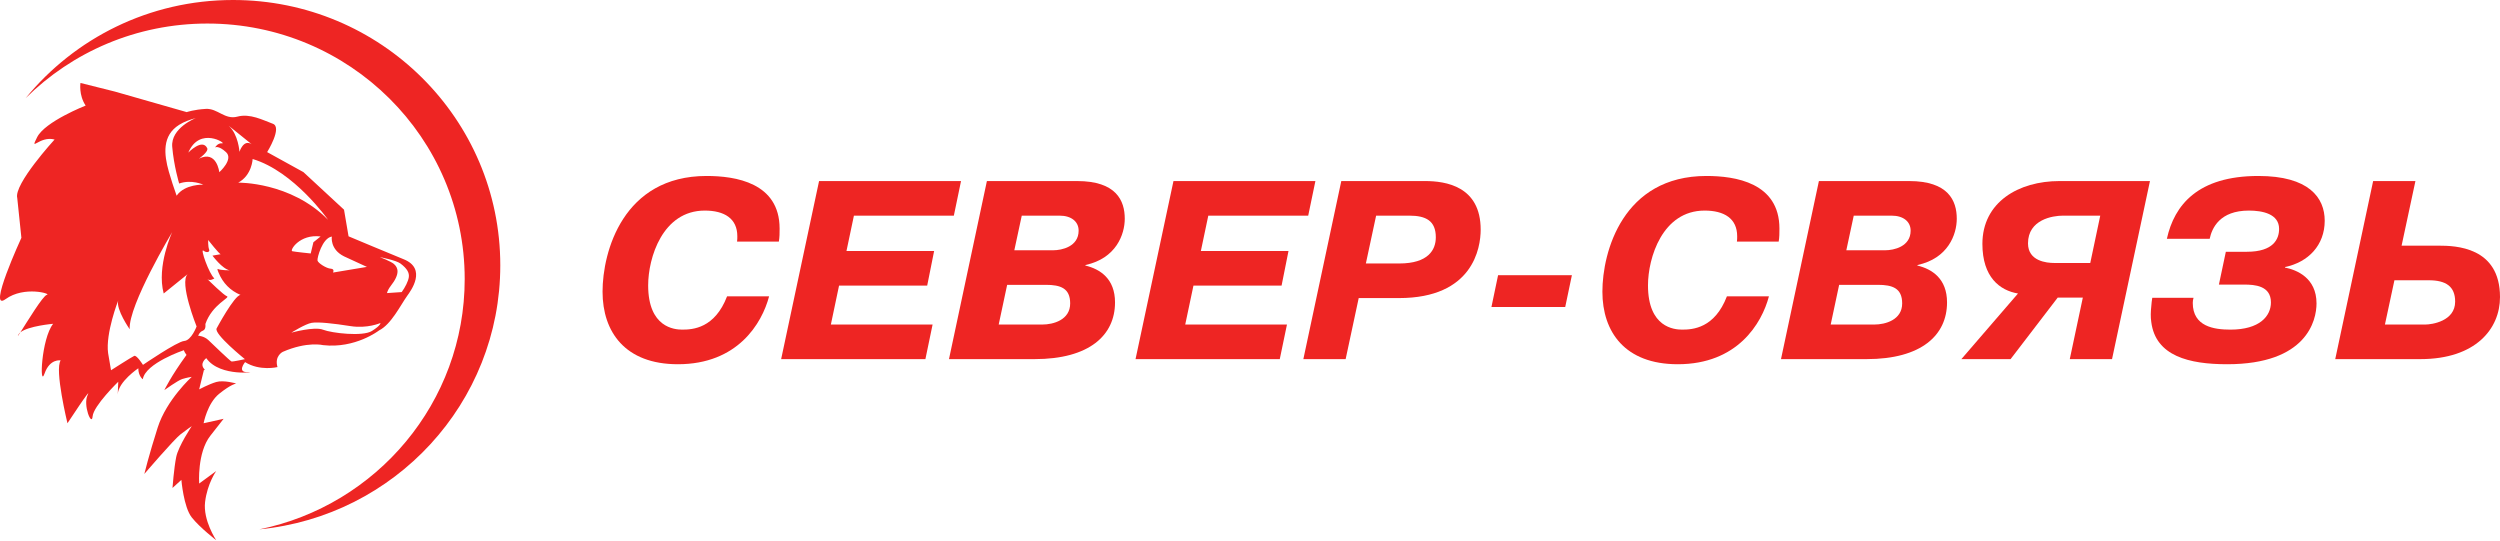
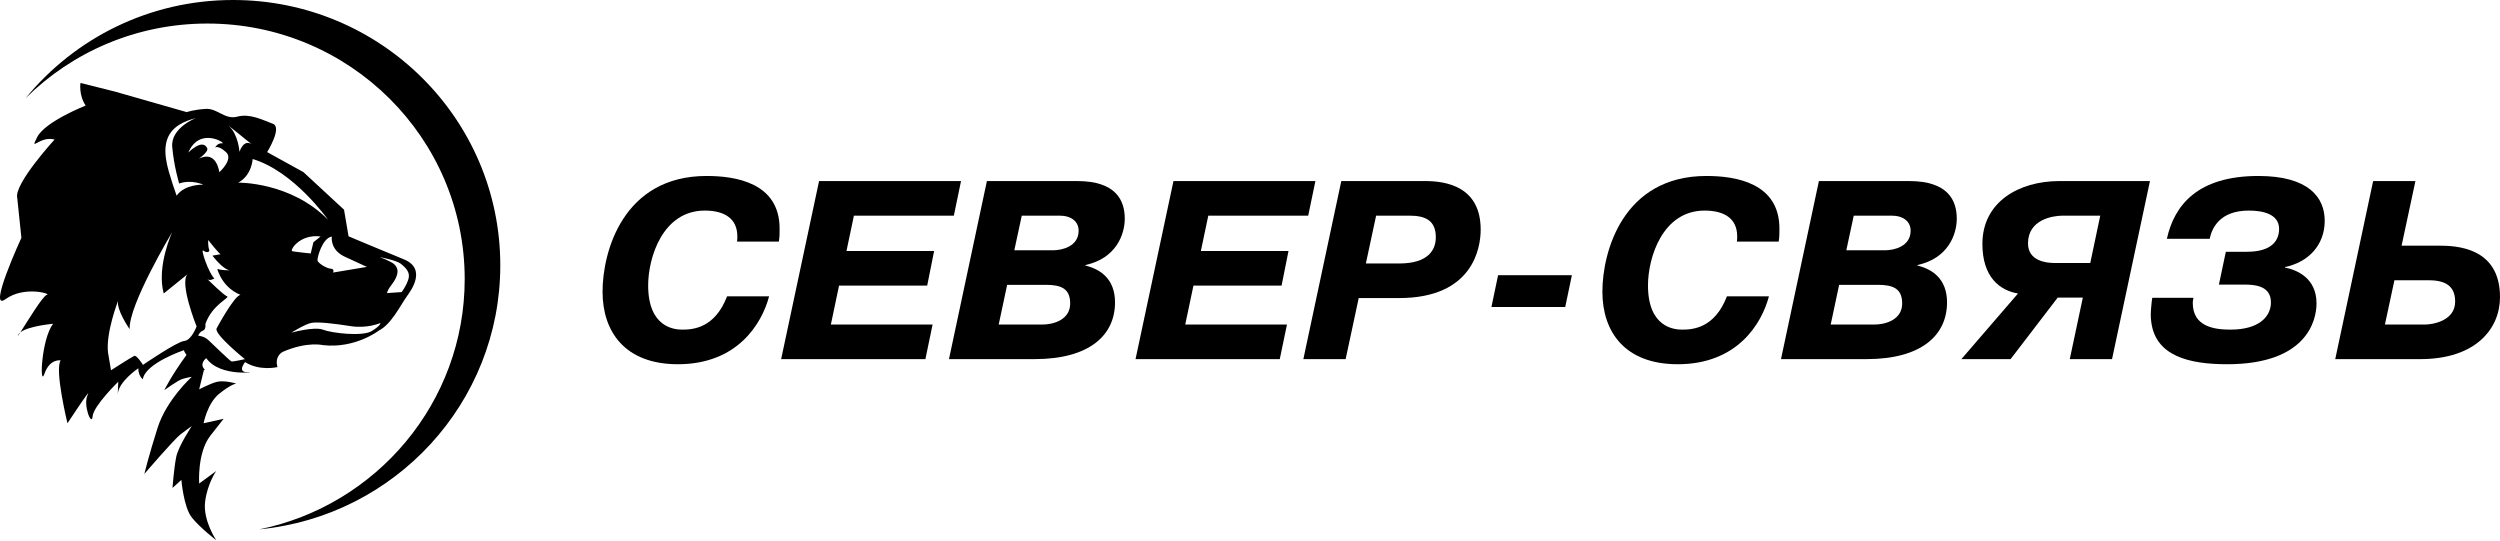
<svg xmlns="http://www.w3.org/2000/svg" width="199" height="43" viewBox="0 0 199 43" fill="none">
-   <path fill-rule="evenodd" clip-rule="evenodd" d="M56.244 14.007C49.594 14.007 47.963 20.041 47.963 23.22C47.963 26.419 49.758 28.993 53.959 28.993C58.712 28.993 60.649 25.751 61.221 23.586H57.876C56.896 26.138 55.142 26.238 54.306 26.238C53.694 26.238 51.594 26.077 51.594 22.715C51.594 20.526 52.736 16.762 56.1 16.762C57.651 16.762 58.691 17.388 58.691 18.806C58.691 18.949 58.691 19.09 58.67 19.23H61.996C62.057 18.888 62.057 18.543 62.057 18.198C62.057 14.533 58.528 14.007 56.244 14.007Z" fill="#EE2523" />
-   <path fill-rule="evenodd" clip-rule="evenodd" d="M74.234 25.834H66.137L66.789 22.733H73.805L74.356 19.981H67.379L67.972 17.166H75.926L76.498 14.412H65.198L62.179 28.586H73.662L74.234 25.834Z" fill="#EE2523" />
-   <path fill-rule="evenodd" clip-rule="evenodd" d="M80.169 22.673H83.25C84.412 22.673 85.186 22.937 85.186 24.152C85.186 25.47 83.841 25.834 82.963 25.834H79.496L80.169 22.673ZM81.332 17.166H84.35C85.267 17.166 85.859 17.631 85.859 18.361C85.859 19.637 84.513 19.921 83.841 19.921L80.74 19.921L81.332 17.166ZM82.351 28.586C86.716 28.586 88.756 26.683 88.756 24.071C88.756 22.188 87.572 21.419 86.39 21.136L86.409 21.093C88.838 20.569 89.531 18.663 89.531 17.409C89.531 15.971 88.857 14.412 85.737 14.412H78.557L75.539 28.586H82.351Z" fill="#EE2523" />
-   <path fill-rule="evenodd" clip-rule="evenodd" d="M102.442 25.834H94.344L94.999 22.733H102.014L102.564 19.981H95.588L96.18 17.166H104.134L104.706 14.412H93.408L90.389 28.586H101.87L102.442 25.834Z" fill="#EE2523" />
-   <path fill-rule="evenodd" clip-rule="evenodd" d="M109.539 17.166H112.192C113.497 17.166 114.291 17.571 114.291 18.888C114.291 19.88 113.701 20.973 111.375 20.973L108.723 20.973L109.539 17.166ZM107.113 28.586L108.153 23.727H111.355C117.25 23.727 117.862 19.738 117.862 18.281C117.862 14.816 115.067 14.412 113.436 14.412H106.767L103.747 28.586H107.113Z" fill="#EE2523" />
-   <path fill-rule="evenodd" clip-rule="evenodd" d="M125.123 21.904H119.248L118.719 24.436H124.592L125.123 21.904Z" fill="#EE2523" />
-   <path fill-rule="evenodd" clip-rule="evenodd" d="M141.583 19.23C141.643 18.888 141.643 18.543 141.643 18.198C141.643 14.533 138.116 14.007 135.832 14.007C129.182 14.007 127.551 20.041 127.551 23.22C127.551 26.419 129.344 28.993 133.548 28.993C138.298 28.993 140.237 25.751 140.808 23.586H137.463C136.484 26.138 134.731 26.238 133.894 26.238C133.28 26.238 131.18 26.077 131.18 22.715C131.181 20.526 132.323 16.762 135.688 16.762C137.238 16.762 138.279 17.388 138.279 18.806C138.279 18.949 138.279 19.09 138.259 19.23H141.583Z" fill="#EE2523" />
-   <path fill-rule="evenodd" clip-rule="evenodd" d="M150.068 19.921H146.967L147.558 17.166H150.578C151.496 17.166 152.086 17.631 152.086 18.361C152.086 19.637 150.74 19.921 150.068 19.921ZM149.191 25.834H145.723L146.396 22.673H149.476C150.639 22.673 151.413 22.937 151.413 24.152C151.413 25.47 150.068 25.834 149.191 25.834ZM151.964 14.412H144.785L141.767 28.586H148.578C152.944 28.586 154.984 26.683 154.984 24.071C154.984 22.188 153.801 21.419 152.619 21.136L152.637 21.093C155.065 20.569 155.759 18.663 155.759 17.409C155.759 15.971 155.085 14.412 151.964 14.412Z" fill="#EE2523" />
-   <path fill-rule="evenodd" clip-rule="evenodd" d="M164.203 17.166H167.18L166.385 20.933H163.51C162.918 20.933 161.429 20.792 161.429 19.373C161.429 17.47 163.407 17.166 164.203 17.166ZM160.042 28.586L163.795 23.687H165.794L164.754 28.586H168.118L171.137 14.412H163.938C160.675 14.412 157.799 16.092 157.799 19.413C157.799 22.065 159.185 23.12 160.632 23.363L156.125 28.586H160.042Z" fill="#EE2523" />
-   <path fill-rule="evenodd" clip-rule="evenodd" d="M177.276 28.993C183.621 28.993 184.395 25.508 184.395 24.152C184.395 22.108 182.804 21.48 181.886 21.297V21.256C183.743 20.872 185.047 19.516 185.047 17.571C185.048 15.728 183.783 14.007 179.766 14.007C174.952 14.007 173.075 16.317 172.483 19.009H175.89C176.074 18.138 176.704 16.762 179.01 16.762C180.093 16.762 181.416 17.023 181.416 18.22C181.416 19.009 180.988 20.041 178.849 20.041H177.177L176.625 22.653H178.644C179.46 22.653 180.766 22.733 180.766 24.071C180.766 25.164 179.868 26.238 177.543 26.238C176.237 26.238 174.544 25.995 174.544 24.111C174.544 23.969 174.564 23.848 174.605 23.707H171.32C171.279 23.93 171.259 24.174 171.241 24.395C171.199 24.801 171.178 25.226 171.241 25.631C171.586 28.345 174.258 28.993 177.276 28.993Z" fill="#EE2523" />
-   <path fill-rule="evenodd" clip-rule="evenodd" d="M193.042 25.834H189.84L190.596 22.309H193.33C194.696 22.309 195.43 22.796 195.43 24.011C195.43 25.57 193.573 25.834 193.042 25.834ZM194.125 19.555H191.167L192.268 14.412H188.902L185.885 28.586H192.657C197.061 28.586 199 26.176 199 23.647C199 19.637 195.43 19.555 194.125 19.555Z" fill="#EE2523" />
-   <path fill-rule="evenodd" clip-rule="evenodd" d="M1.451 26.66C1.374 26.825 1.453 26.718 1.621 26.455C1.544 26.517 1.483 26.587 1.451 26.66Z" fill="#EE2523" />
-   <path fill-rule="evenodd" clip-rule="evenodd" d="M18.426 28.772C18.315 28.735 16.937 27.407 16.594 27.078C16.249 26.744 15.774 26.722 15.774 26.722C15.774 26.722 15.88 26.419 16.151 26.32C16.421 26.221 16.348 25.793 16.348 25.793C16.891 24.219 18.37 23.684 18.065 23.582C17.799 23.49 16.676 22.379 16.506 22.214C16.703 22.401 17.064 22.163 17.064 22.163C16.635 21.797 15.917 19.737 16.191 19.949C16.462 20.161 16.733 20.066 16.643 19.846C16.554 19.627 16.569 19.103 16.569 19.103C16.569 19.103 17.472 20.253 17.573 20.234C17.494 20.249 16.912 20.348 16.912 20.348C16.912 20.348 17.694 21.41 18.288 21.519C18.288 21.519 17.531 21.516 17.356 21.413C17.236 21.347 17.392 21.691 17.407 21.724C17.744 22.529 18.33 23.135 19.146 23.476C18.654 23.509 17.245 26.137 17.245 26.137C16.999 26.576 19.494 28.589 19.494 28.589C19.494 28.589 18.536 28.802 18.426 28.772ZM14.667 27.14C14.1 27.183 11.381 29.043 11.381 29.043C11.381 29.043 10.879 28.241 10.684 28.329C10.489 28.413 8.837 29.471 8.837 29.471L8.605 28.106C8.389 26.532 9.41 23.918 9.41 23.918C9.216 24.628 10.323 26.206 10.323 26.206C10.208 24.303 13.713 18.466 13.713 18.466C13.713 18.466 12.447 21.175 13.03 23.362L14.939 21.819C14.242 22.485 15.649 25.986 15.649 25.986C15.649 25.986 15.236 27.096 14.667 27.14ZM14.264 9.934C14.664 9.682 15.14 9.517 15.595 9.396C15.595 9.396 13.582 10.176 13.709 11.687C13.836 13.199 14.261 14.608 14.261 14.608C15.247 14.261 16.185 14.7 16.185 14.7C16.185 14.7 14.709 14.638 14.059 15.579C13.834 14.945 13.624 14.308 13.44 13.664C13.05 12.291 12.889 10.791 14.264 9.934ZM17.692 11.409C17.319 11.365 17.12 11.739 17.12 11.739C17.12 11.739 17.373 11.541 17.993 12.112C18.615 12.683 17.456 13.708 17.456 13.708C17.456 13.708 17.255 11.922 15.832 12.632C15.832 12.632 16.63 12.075 16.493 11.794C16.104 10.988 14.987 12.148 14.987 12.148C15.9 10.022 18.064 11.45 17.692 11.409ZM20.033 11.482C19.381 11.047 19.062 12.086 19.062 12.086C19.062 12.086 18.976 10.699 18.213 10.022C18.053 9.879 20.033 11.482 20.033 11.482ZM26.114 17.497C23.138 14.462 18.964 14.539 18.964 14.539C20.065 13.938 20.11 12.657 20.11 12.657C23.42 13.646 26.114 17.497 26.114 17.497ZM27.388 20.407L29.205 21.245L26.508 21.695C26.508 21.695 26.67 21.41 26.327 21.387C25.983 21.369 25.307 20.937 25.272 20.736C25.238 20.531 25.649 18.957 26.413 18.829C26.413 18.829 26.245 19.843 27.388 20.407ZM31.867 20.97C32.434 21.39 32.587 21.737 32.542 22.061C32.495 22.394 32.255 22.86 31.977 23.249L30.803 23.33C30.848 23.159 30.94 22.967 31.105 22.757C31.878 21.776 31.685 21.296 31.349 21.007C31.115 20.805 30.236 20.465 30.236 20.465C30.236 20.465 31.524 20.716 31.867 20.97ZM25.523 18.822L24.947 19.283L24.733 20.176C24.733 20.176 23.481 20.048 23.263 19.997C23.043 19.942 23.838 18.613 25.523 18.822ZM29.604 26.346C28.871 26.807 26.415 26.517 25.714 26.246C25.015 25.972 23.191 26.481 23.191 26.481C23.191 26.481 24.301 25.782 24.81 25.697C25.319 25.61 26.544 25.745 27.89 25.957C29.235 26.173 30.282 25.712 30.282 25.712C30.282 25.712 30.336 25.888 29.604 26.346ZM19.747 29.618C18.816 29.673 19.508 28.823 19.508 28.823C20.681 29.563 22.087 29.219 22.087 29.219C21.83 28.329 22.509 28.007 22.509 28.007C24.456 27.158 25.722 27.473 25.722 27.473C28.285 27.766 30.173 26.302 30.173 26.302C31.139 25.829 31.901 24.257 32.422 23.534C32.69 23.163 34.014 21.39 32.129 20.635C31.246 20.282 27.745 18.811 27.745 18.811L27.384 16.691L24.152 13.7L21.265 12.108C21.265 12.108 22.498 10.132 21.716 9.85C20.936 9.564 19.899 9.012 18.899 9.283C17.898 9.557 17.32 8.613 16.386 8.668C15.452 8.719 14.861 8.924 14.861 8.924L9.139 7.288L6.405 6.603C6.405 6.603 6.255 7.562 6.817 8.404C6.817 8.404 3.581 9.674 2.955 10.923C2.331 12.171 3.141 10.787 4.346 11.105C4.346 11.105 1.081 14.667 1.373 15.761L1.703 18.928C1.703 18.928 -1.047 24.896 0.442 23.812C1.933 22.732 4.139 23.399 3.732 23.468C3.427 23.52 2.124 25.672 1.621 26.455C2.261 25.943 4.23 25.774 4.23 25.774C3.283 26.975 3.124 30.95 3.545 29.738C3.967 28.523 4.831 28.688 4.831 28.688C4.324 29.398 5.37 33.691 5.37 33.691C5.37 33.691 7.365 30.654 6.975 31.444C6.588 32.239 7.305 33.988 7.371 33.146C7.437 32.304 9.413 30.386 9.413 30.386C9.413 30.386 9.388 31.016 9.373 31.393C9.413 30.386 11.009 29.314 11.009 29.314C11.01 29.94 11.367 30.189 11.367 30.189C11.567 28.907 14.636 27.875 14.636 27.875C14.673 28 14.757 28.132 14.854 28.263L14.844 28.256C13.612 29.94 13.081 31.053 13.081 31.053C13.081 31.053 14.143 30.291 14.496 30.174C14.851 30.057 15.263 29.998 15.263 29.998C15.263 29.998 13.258 31.814 12.55 34.039C11.842 36.265 11.488 37.729 11.488 37.729C11.488 37.729 13.848 34.976 14.378 34.567C14.909 34.156 15.263 33.922 15.263 33.922C15.263 33.922 14.202 35.504 14.025 36.382C13.848 37.261 13.73 38.842 13.73 38.842L14.438 38.197C14.438 38.197 14.614 40.364 15.263 41.184C15.912 42.005 17.21 43 17.21 43C17.21 43 16.148 41.419 16.325 39.955C16.502 38.49 17.21 37.495 17.21 37.495L15.853 38.49C15.853 38.49 15.686 36.031 16.743 34.684C17.8 33.337 17.8 33.337 17.8 33.337L16.207 33.691C16.207 33.691 16.502 32.106 17.446 31.345C18.39 30.584 18.803 30.526 18.803 30.526C18.803 30.526 17.8 30.233 17.21 30.408C16.62 30.584 15.853 30.994 15.853 30.994L16.232 29.449C16.306 29.475 16.334 29.464 16.252 29.369C15.86 28.915 16.419 28.508 16.419 28.508C17.525 30.09 20.681 29.563 19.747 29.618Z" fill="#EE2523" />
-   <path fill-rule="evenodd" clip-rule="evenodd" d="M18.551 0C11.884 0 5.94 3.049 2.04 7.815C5.746 4.143 10.859 1.874 16.506 1.874C27.819 1.874 36.99 10.981 36.99 22.214C36.99 32.037 29.973 40.236 20.645 42.136C31.41 41.093 39.823 32.085 39.823 21.12C39.823 9.458 30.299 0 18.551 0Z" fill="#EE2523" />
+   <path fill-rule="evenodd" clip-rule="evenodd" d="M56.244 14.007C49.594 14.007 47.963 20.041 47.963 23.22C47.963 26.419 49.758 28.993 53.959 28.993C58.712 28.993 60.649 25.751 61.221 23.586H57.876C56.896 26.138 55.142 26.238 54.306 26.238C53.694 26.238 51.594 26.077 51.594 22.715C51.594 20.526 52.736 16.762 56.1 16.762C57.651 16.762 58.691 17.388 58.691 18.806C58.691 18.949 58.691 19.09 58.67 19.23H61.996C62.057 18.888 62.057 18.543 62.057 18.198C62.057 14.533 58.528 14.007 56.244 14.007Z" fill="currentColor" />
+   <path fill-rule="evenodd" clip-rule="evenodd" d="M74.234 25.834H66.137L66.789 22.733H73.805L74.356 19.981H67.379L67.972 17.166H75.926L76.498 14.412H65.198L62.179 28.586H73.662L74.234 25.834Z" fill="currentColor" />
+   <path fill-rule="evenodd" clip-rule="evenodd" d="M80.169 22.673H83.25C84.412 22.673 85.186 22.937 85.186 24.152C85.186 25.47 83.841 25.834 82.963 25.834H79.496L80.169 22.673ZM81.332 17.166H84.35C85.267 17.166 85.859 17.631 85.859 18.361C85.859 19.637 84.513 19.921 83.841 19.921L80.74 19.921L81.332 17.166ZM82.351 28.586C86.716 28.586 88.756 26.683 88.756 24.071C88.756 22.188 87.572 21.419 86.39 21.136L86.409 21.093C88.838 20.569 89.531 18.663 89.531 17.409C89.531 15.971 88.857 14.412 85.737 14.412H78.557L75.539 28.586H82.351Z" fill="currentColor" />
+   <path fill-rule="evenodd" clip-rule="evenodd" d="M102.442 25.834H94.344L94.999 22.733H102.014L102.564 19.981H95.588L96.18 17.166H104.134L104.706 14.412H93.408L90.389 28.586H101.87L102.442 25.834Z" fill="currentColor" />
+   <path fill-rule="evenodd" clip-rule="evenodd" d="M109.539 17.166H112.192C113.497 17.166 114.291 17.571 114.291 18.888C114.291 19.88 113.701 20.973 111.375 20.973L108.723 20.973L109.539 17.166ZM107.113 28.586L108.153 23.727H111.355C117.25 23.727 117.862 19.738 117.862 18.281C117.862 14.816 115.067 14.412 113.436 14.412H106.767L103.747 28.586H107.113Z" fill="currentColor" />
+   <path fill-rule="evenodd" clip-rule="evenodd" d="M125.123 21.904H119.248L118.719 24.436H124.592L125.123 21.904Z" fill="currentColor" />
+   <path fill-rule="evenodd" clip-rule="evenodd" d="M141.583 19.23C141.643 18.888 141.643 18.543 141.643 18.198C141.643 14.533 138.116 14.007 135.832 14.007C129.182 14.007 127.551 20.041 127.551 23.22C127.551 26.419 129.344 28.993 133.548 28.993C138.298 28.993 140.237 25.751 140.808 23.586H137.463C136.484 26.138 134.731 26.238 133.894 26.238C133.28 26.238 131.18 26.077 131.18 22.715C131.181 20.526 132.323 16.762 135.688 16.762C137.238 16.762 138.279 17.388 138.279 18.806C138.279 18.949 138.279 19.09 138.259 19.23H141.583Z" fill="currentColor" />
+   <path fill-rule="evenodd" clip-rule="evenodd" d="M150.068 19.921H146.967L147.558 17.166H150.578C151.496 17.166 152.086 17.631 152.086 18.361C152.086 19.637 150.74 19.921 150.068 19.921ZM149.191 25.834H145.723L146.396 22.673H149.476C150.639 22.673 151.413 22.937 151.413 24.152C151.413 25.47 150.068 25.834 149.191 25.834ZM151.964 14.412H144.785L141.767 28.586H148.578C152.944 28.586 154.984 26.683 154.984 24.071C154.984 22.188 153.801 21.419 152.619 21.136L152.637 21.093C155.065 20.569 155.759 18.663 155.759 17.409C155.759 15.971 155.085 14.412 151.964 14.412Z" fill="currentColor" />
+   <path fill-rule="evenodd" clip-rule="evenodd" d="M164.203 17.166H167.18L166.385 20.933H163.51C162.918 20.933 161.429 20.792 161.429 19.373C161.429 17.47 163.407 17.166 164.203 17.166ZM160.042 28.586L163.795 23.687H165.794L164.754 28.586H168.118L171.137 14.412H163.938C160.675 14.412 157.799 16.092 157.799 19.413C157.799 22.065 159.185 23.12 160.632 23.363L156.125 28.586H160.042Z" fill="currentColor" />
+   <path fill-rule="evenodd" clip-rule="evenodd" d="M177.276 28.993C183.621 28.993 184.395 25.508 184.395 24.152C184.395 22.108 182.804 21.48 181.886 21.297V21.256C183.743 20.872 185.047 19.516 185.047 17.571C185.048 15.728 183.783 14.007 179.766 14.007C174.952 14.007 173.075 16.317 172.483 19.009H175.89C176.074 18.138 176.704 16.762 179.01 16.762C180.093 16.762 181.416 17.023 181.416 18.22C181.416 19.009 180.988 20.041 178.849 20.041H177.177L176.625 22.653H178.644C179.46 22.653 180.766 22.733 180.766 24.071C180.766 25.164 179.868 26.238 177.543 26.238C176.237 26.238 174.544 25.995 174.544 24.111C174.544 23.969 174.564 23.848 174.605 23.707H171.32C171.279 23.93 171.259 24.174 171.241 24.395C171.199 24.801 171.178 25.226 171.241 25.631C171.586 28.345 174.258 28.993 177.276 28.993Z" fill="currentColor" />
+   <path fill-rule="evenodd" clip-rule="evenodd" d="M193.042 25.834H189.84L190.596 22.309H193.33C194.696 22.309 195.43 22.796 195.43 24.011C195.43 25.57 193.573 25.834 193.042 25.834ZM194.125 19.555H191.167L192.268 14.412H188.902L185.885 28.586H192.657C197.061 28.586 199 26.176 199 23.647C199 19.637 195.43 19.555 194.125 19.555Z" fill="currentColor" />
+   <path fill-rule="evenodd" clip-rule="evenodd" d="M1.451 26.66C1.374 26.825 1.453 26.718 1.621 26.455C1.544 26.517 1.483 26.587 1.451 26.66Z" fill="currentColor" />
+   <path fill-rule="evenodd" clip-rule="evenodd" d="M18.426 28.772C18.315 28.735 16.937 27.407 16.594 27.078C16.249 26.744 15.774 26.722 15.774 26.722C15.774 26.722 15.88 26.419 16.151 26.32C16.421 26.221 16.348 25.793 16.348 25.793C16.891 24.219 18.37 23.684 18.065 23.582C17.799 23.49 16.676 22.379 16.506 22.214C16.703 22.401 17.064 22.163 17.064 22.163C16.635 21.797 15.917 19.737 16.191 19.949C16.462 20.161 16.733 20.066 16.643 19.846C16.554 19.627 16.569 19.103 16.569 19.103C16.569 19.103 17.472 20.253 17.573 20.234C17.494 20.249 16.912 20.348 16.912 20.348C16.912 20.348 17.694 21.41 18.288 21.519C18.288 21.519 17.531 21.516 17.356 21.413C17.236 21.347 17.392 21.691 17.407 21.724C17.744 22.529 18.33 23.135 19.146 23.476C18.654 23.509 17.245 26.137 17.245 26.137C16.999 26.576 19.494 28.589 19.494 28.589C19.494 28.589 18.536 28.802 18.426 28.772ZM14.667 27.14C14.1 27.183 11.381 29.043 11.381 29.043C11.381 29.043 10.879 28.241 10.684 28.329C10.489 28.413 8.837 29.471 8.837 29.471L8.605 28.106C8.389 26.532 9.41 23.918 9.41 23.918C9.216 24.628 10.323 26.206 10.323 26.206C10.208 24.303 13.713 18.466 13.713 18.466C13.713 18.466 12.447 21.175 13.03 23.362L14.939 21.819C14.242 22.485 15.649 25.986 15.649 25.986C15.649 25.986 15.236 27.096 14.667 27.14ZM14.264 9.934C14.664 9.682 15.14 9.517 15.595 9.396C15.595 9.396 13.582 10.176 13.709 11.687C13.836 13.199 14.261 14.608 14.261 14.608C15.247 14.261 16.185 14.7 16.185 14.7C16.185 14.7 14.709 14.638 14.059 15.579C13.834 14.945 13.624 14.308 13.44 13.664C13.05 12.291 12.889 10.791 14.264 9.934ZM17.692 11.409C17.319 11.365 17.12 11.739 17.12 11.739C17.12 11.739 17.373 11.541 17.993 12.112C18.615 12.683 17.456 13.708 17.456 13.708C17.456 13.708 17.255 11.922 15.832 12.632C15.832 12.632 16.63 12.075 16.493 11.794C16.104 10.988 14.987 12.148 14.987 12.148C15.9 10.022 18.064 11.45 17.692 11.409ZM20.033 11.482C19.381 11.047 19.062 12.086 19.062 12.086C19.062 12.086 18.976 10.699 18.213 10.022C18.053 9.879 20.033 11.482 20.033 11.482ZM26.114 17.497C23.138 14.462 18.964 14.539 18.964 14.539C20.065 13.938 20.11 12.657 20.11 12.657C23.42 13.646 26.114 17.497 26.114 17.497ZM27.388 20.407L29.205 21.245L26.508 21.695C26.508 21.695 26.67 21.41 26.327 21.387C25.983 21.369 25.307 20.937 25.272 20.736C25.238 20.531 25.649 18.957 26.413 18.829C26.413 18.829 26.245 19.843 27.388 20.407ZM31.867 20.97C32.434 21.39 32.587 21.737 32.542 22.061C32.495 22.394 32.255 22.86 31.977 23.249L30.803 23.33C30.848 23.159 30.94 22.967 31.105 22.757C31.878 21.776 31.685 21.296 31.349 21.007C31.115 20.805 30.236 20.465 30.236 20.465C30.236 20.465 31.524 20.716 31.867 20.97ZM25.523 18.822L24.947 19.283L24.733 20.176C24.733 20.176 23.481 20.048 23.263 19.997C23.043 19.942 23.838 18.613 25.523 18.822ZM29.604 26.346C28.871 26.807 26.415 26.517 25.714 26.246C25.015 25.972 23.191 26.481 23.191 26.481C23.191 26.481 24.301 25.782 24.81 25.697C25.319 25.61 26.544 25.745 27.89 25.957C29.235 26.173 30.282 25.712 30.282 25.712C30.282 25.712 30.336 25.888 29.604 26.346ZM19.747 29.618C18.816 29.673 19.508 28.823 19.508 28.823C20.681 29.563 22.087 29.219 22.087 29.219C21.83 28.329 22.509 28.007 22.509 28.007C24.456 27.158 25.722 27.473 25.722 27.473C28.285 27.766 30.173 26.302 30.173 26.302C31.139 25.829 31.901 24.257 32.422 23.534C32.69 23.163 34.014 21.39 32.129 20.635C31.246 20.282 27.745 18.811 27.745 18.811L27.384 16.691L24.152 13.7L21.265 12.108C21.265 12.108 22.498 10.132 21.716 9.85C20.936 9.564 19.899 9.012 18.899 9.283C17.898 9.557 17.32 8.613 16.386 8.668C15.452 8.719 14.861 8.924 14.861 8.924L9.139 7.288L6.405 6.603C6.405 6.603 6.255 7.562 6.817 8.404C6.817 8.404 3.581 9.674 2.955 10.923C2.331 12.171 3.141 10.787 4.346 11.105C4.346 11.105 1.081 14.667 1.373 15.761L1.703 18.928C1.703 18.928 -1.047 24.896 0.442 23.812C1.933 22.732 4.139 23.399 3.732 23.468C3.427 23.52 2.124 25.672 1.621 26.455C2.261 25.943 4.23 25.774 4.23 25.774C3.283 26.975 3.124 30.95 3.545 29.738C3.967 28.523 4.831 28.688 4.831 28.688C4.324 29.398 5.37 33.691 5.37 33.691C5.37 33.691 7.365 30.654 6.975 31.444C6.588 32.239 7.305 33.988 7.371 33.146C7.437 32.304 9.413 30.386 9.413 30.386C9.413 30.386 9.388 31.016 9.373 31.393C9.413 30.386 11.009 29.314 11.009 29.314C11.01 29.94 11.367 30.189 11.367 30.189C11.567 28.907 14.636 27.875 14.636 27.875C14.673 28 14.757 28.132 14.854 28.263L14.844 28.256C13.612 29.94 13.081 31.053 13.081 31.053C13.081 31.053 14.143 30.291 14.496 30.174C14.851 30.057 15.263 29.998 15.263 29.998C15.263 29.998 13.258 31.814 12.55 34.039C11.842 36.265 11.488 37.729 11.488 37.729C11.488 37.729 13.848 34.976 14.378 34.567C14.909 34.156 15.263 33.922 15.263 33.922C15.263 33.922 14.202 35.504 14.025 36.382C13.848 37.261 13.73 38.842 13.73 38.842L14.438 38.197C14.438 38.197 14.614 40.364 15.263 41.184C15.912 42.005 17.21 43 17.21 43C17.21 43 16.148 41.419 16.325 39.955C16.502 38.49 17.21 37.495 17.21 37.495L15.853 38.49C15.853 38.49 15.686 36.031 16.743 34.684C17.8 33.337 17.8 33.337 17.8 33.337L16.207 33.691C16.207 33.691 16.502 32.106 17.446 31.345C18.39 30.584 18.803 30.526 18.803 30.526C18.803 30.526 17.8 30.233 17.21 30.408C16.62 30.584 15.853 30.994 15.853 30.994L16.232 29.449C16.306 29.475 16.334 29.464 16.252 29.369C15.86 28.915 16.419 28.508 16.419 28.508C17.525 30.09 20.681 29.563 19.747 29.618Z" fill="currentColor" />
+   <path fill-rule="evenodd" clip-rule="evenodd" d="M18.551 0C11.884 0 5.94 3.049 2.04 7.815C5.746 4.143 10.859 1.874 16.506 1.874C27.819 1.874 36.99 10.981 36.99 22.214C36.99 32.037 29.973 40.236 20.645 42.136C31.41 41.093 39.823 32.085 39.823 21.12C39.823 9.458 30.299 0 18.551 0Z" fill="currentColor" />
</svg>
